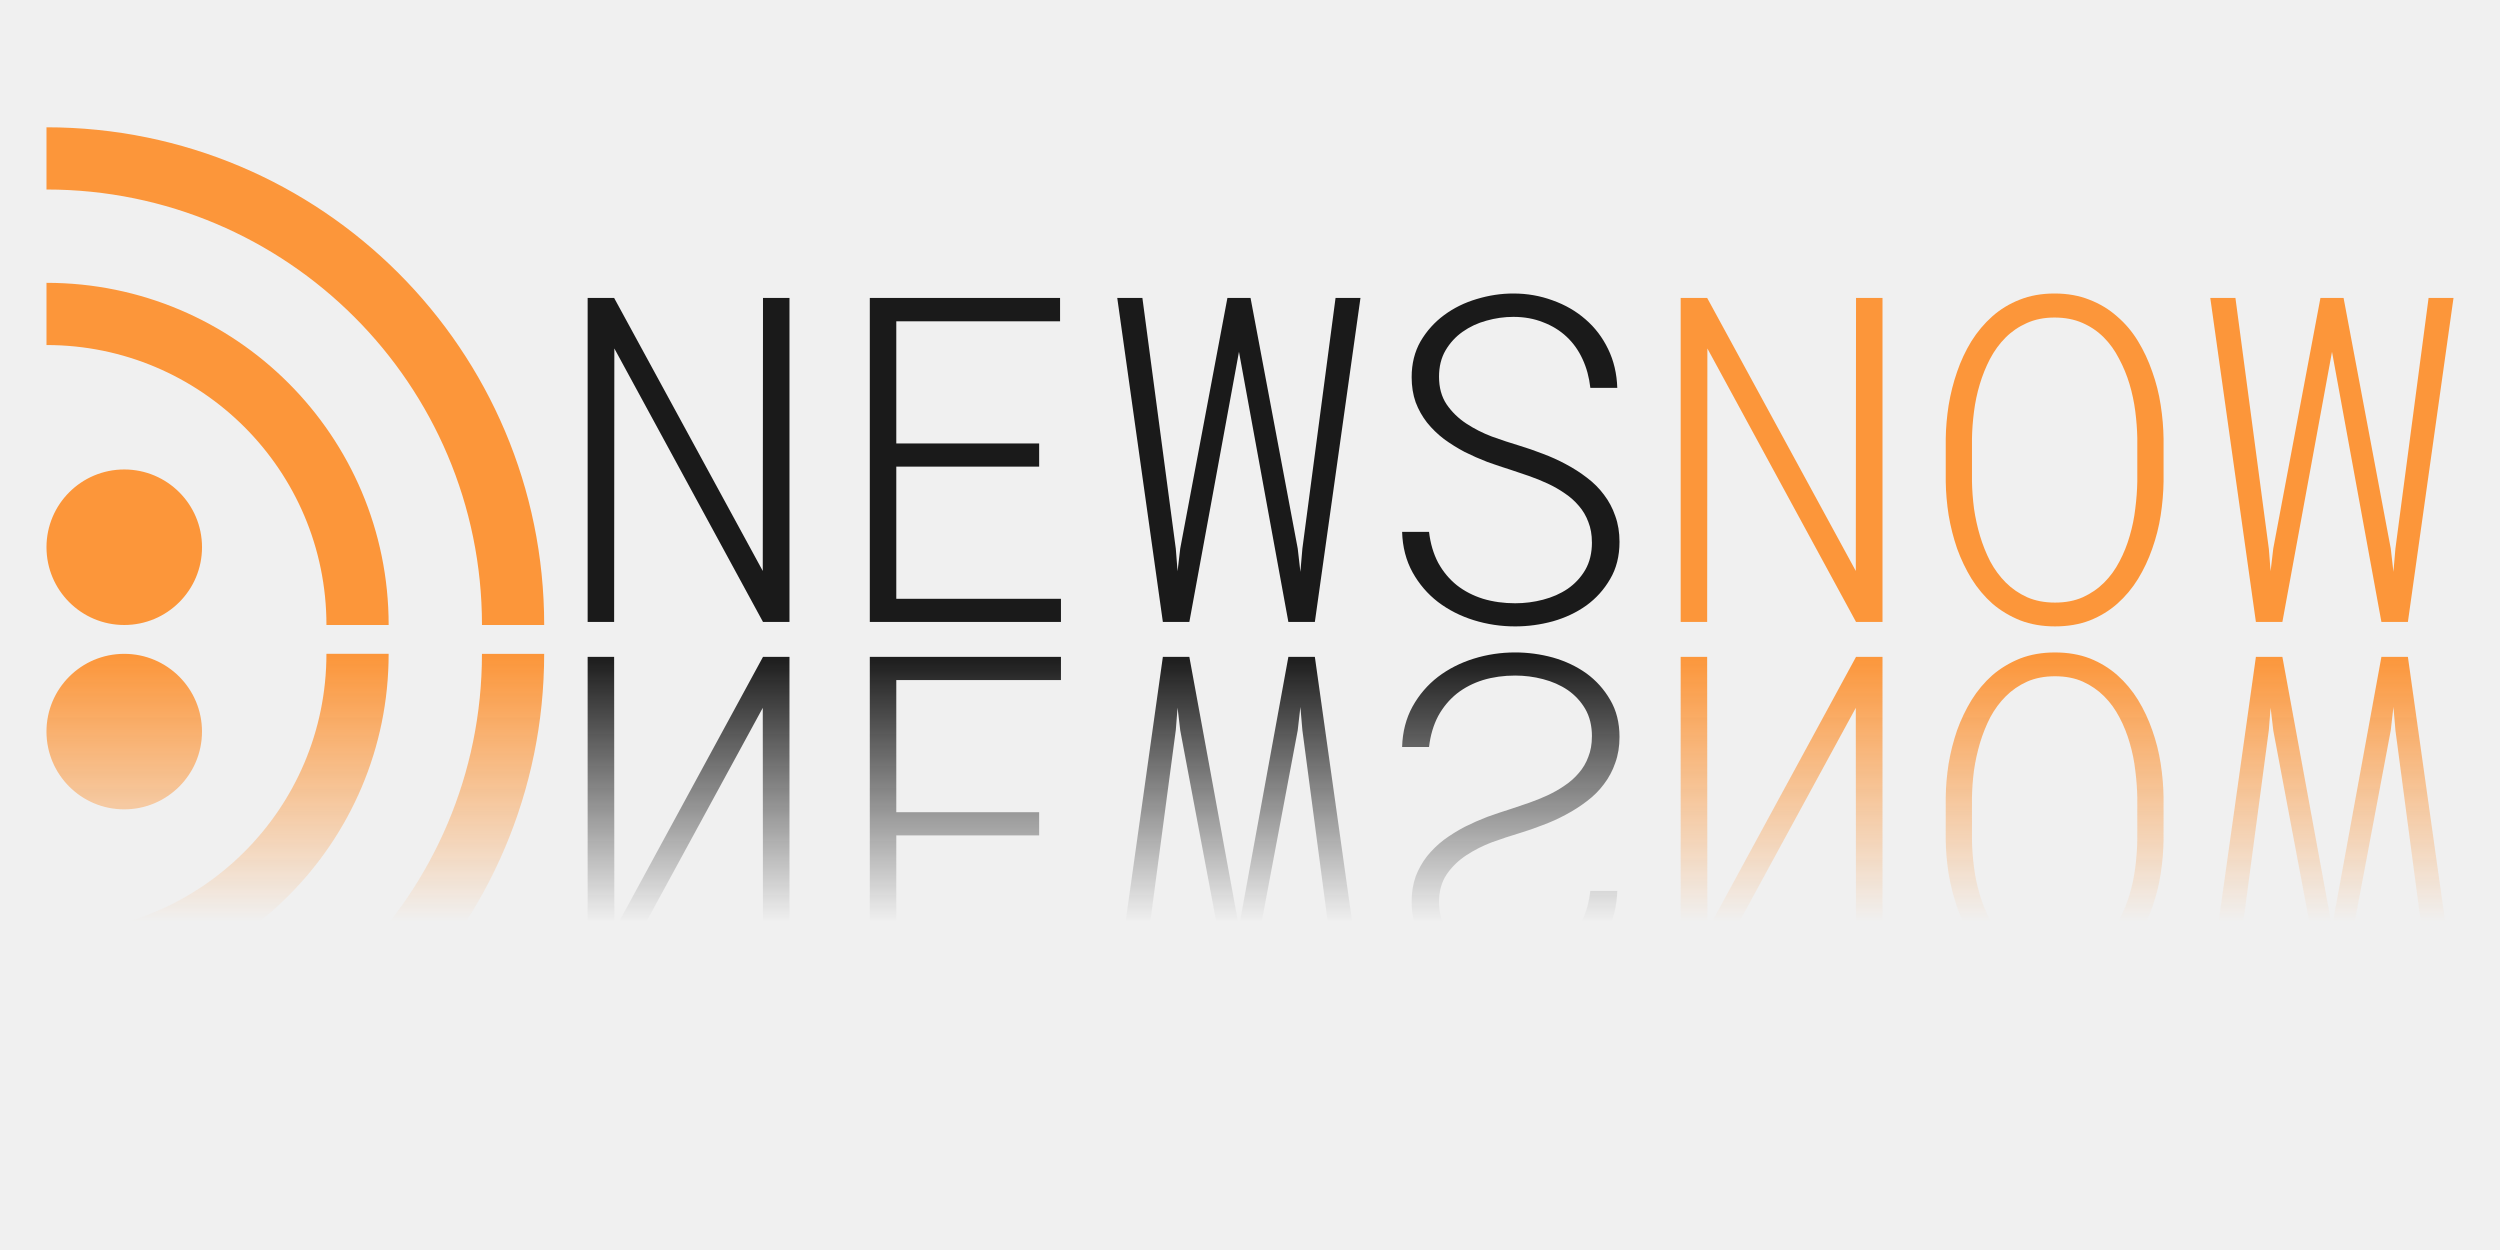
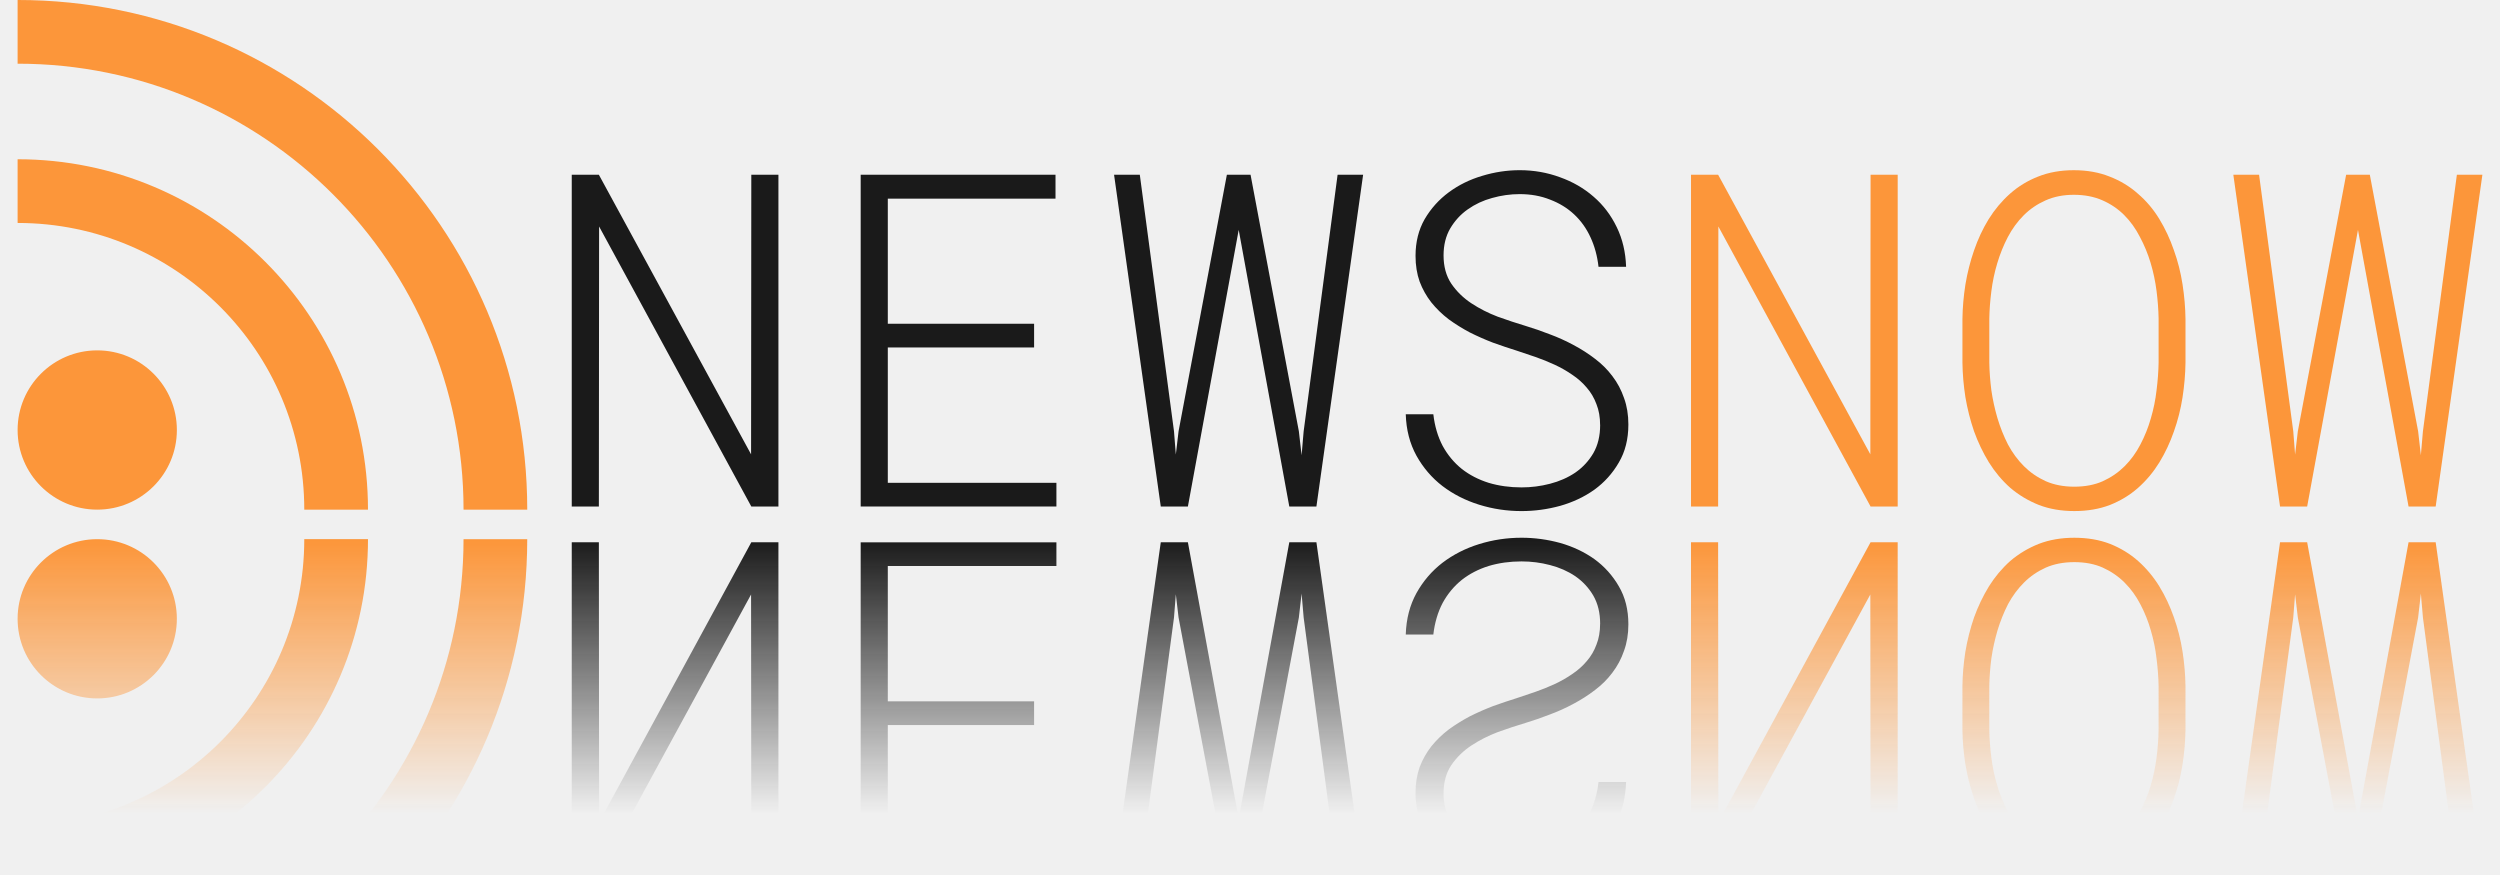
- <svg xmlns="http://www.w3.org/2000/svg" xmlns:xlink="http://www.w3.org/1999/xlink" width="192" height="96" viewBox="0 0 192 96" id="svg2" version="1.1">
+ <svg xmlns="http://www.w3.org/2000/svg" xmlns:xlink="http://www.w3.org/1999/xlink" width="200" height="70" viewBox="0 0 187.5 65.625" id="svg2" version="1.1">
  <defs id="defs4">
    <linearGradient id="linearGradient4268">
      <stop style="stop-color:#191919;stop-opacity:0.992" offset="0" id="stop4270" />
      <stop style="stop-color:#191919;stop-opacity:0" offset="1" id="stop4272" />
    </linearGradient>
    <linearGradient id="linearGradient4259">
      <stop style="stop-color:#fc963a;stop-opacity:1;" offset="0" id="stop4261" />
      <stop style="stop-color:#fc963a;stop-opacity:0;" offset="1" id="stop4263" />
    </linearGradient>
-     <linearGradient id="linear0-5" gradientUnits="userSpaceOnUse" x1="40" y1="17" x2="54" y2="31" gradientTransform="matrix(0.34375,0,0,0.34375,0,0)">
+     <linearGradient id="linear0-5" gradientUnits="userSpaceOnUse" x1="40" y1="17" x2="54" y2="31" gradientTransform="scale(0.34375)">
      <stop offset="0" style="stop-color:rgb(2.353%,2.353%,2.353%);stop-opacity:1;" id="stop4351" />
      <stop offset="1" style="stop-color:rgb(0%,0%,0%);stop-opacity:0;" id="stop4353" />
    </linearGradient>
-     <filter height="100%" width="100%" y="0%" x="0%" filterUnits="objectBoundingBox" id="alpha">
+     <filter height="1" width="1" y="0" x="0" filterUnits="objectBoundingBox" id="alpha">
      <feColorMatrix id="feColorMatrix4141" values="0 0 0 0 1 0 0 0 0 1 0 0 0 0 1 0 0 0 1 0" in="SourceGraphic" type="matrix" />
    </filter>
    <mask id="mask0">
-       <g id="g4144" filter="url(#alpha)">
-         <rect id="rect4146" style="fill:rgb(0%,0%,0%);fill-opacity:0.502;stroke:none;" height="22" width="22" y="0" x="0" />
+       <g id="g4144" style="filter:url(#alpha)">
+         <rect id="rect4146" style="fill:#000000;fill-opacity:0.502;stroke:none" height="22" width="22" y="0" x="0" />
      </g>
    </mask>
    <clipPath id="clip1">
-       <rect id="rect4149" height="22" width="22" />
+       <rect id="rect4149" height="22" width="22" x="0" y="0" />
    </clipPath>
    <g clip-path="url(#clip1)" id="surface6">
-       <path id="path4152" d="M 3.438 1.375 L 13.75 1.375 L 13.75 1.031 L 3.438 1.031 Z M 3.438 1.375 " style=" stroke:none;fill-rule:nonzero;fill:rgb(100%,100%,100%);fill-opacity:1;" />
+       <path id="path4152" d="M 3.438,1.375 H 13.75 V 1.031 H 3.438 Z m 0,0" style="fill:#ffffff;fill-opacity:1;fill-rule:nonzero;stroke:none" />
    </g>
    <mask id="mask1">
-       <g id="g4155" filter="url(#alpha)">
-         <rect id="rect4157" style="fill:rgb(0%,0%,0%);fill-opacity:0.251;stroke:none;" height="22" width="22" y="0" x="0" />
+       <g id="g4155" style="filter:url(#alpha)">
+         <rect id="rect4157" style="fill:#000000;fill-opacity:0.251;stroke:none" height="22" width="22" y="0" x="0" />
      </g>
    </mask>
    <clipPath id="clip2">
-       <rect id="rect4160" height="22" width="22" />
+       <rect id="rect4160" height="22" width="22" x="0" y="0" />
    </clipPath>
    <g clip-path="url(#clip2)" id="surface9">
-       <path id="path4163" d="M 3.438 20.969 L 18.562 20.969 L 18.562 20.625 L 3.438 20.625 Z M 3.438 20.969 " style=" stroke:none;fill-rule:nonzero;fill:rgb(0%,0%,0%);fill-opacity:1;" />
+       <path id="path4163" d="m 3.438,20.969 h 15.125 V 20.625 H 3.438 Z m 0,0" style="fill:#000000;fill-opacity:1;fill-rule:nonzero;stroke:none" />
    </g>
    <mask id="mask2">
-       <g id="g4166" filter="url(#alpha)">
-         <rect id="rect4168" style="fill:rgb(0%,0%,0%);fill-opacity:0.502;stroke:none;" height="22" width="22" y="0" x="0" />
+       <g id="g4166" style="filter:url(#alpha)">
+         <rect id="rect4168" style="fill:#000000;fill-opacity:0.502;stroke:none" height="22" width="22" y="0" x="0" />
      </g>
    </mask>
    <clipPath id="clip3">
-       <rect id="rect4171" height="22" width="22" />
+       <rect id="rect4171" height="22" width="22" x="0" y="0" />
    </clipPath>
    <g clip-path="url(#clip3)" id="surface12">
-       <path id="path4174" d="M 18.562 5.844 L 13.75 1.031 L 13.75 5.844 Z M 18.562 5.844 " style=" stroke:none;fill-rule:evenodd;fill:rgb(100%,100%,100%);fill-opacity:1;" />
+       <path id="path4174" d="M 18.562,5.844 13.75,1.031 v 4.812 z m 0,0" style="fill:#ffffff;fill-opacity:1;fill-rule:evenodd;stroke:none" />
    </g>
    <mask id="mask3">
-       <g id="g4177" filter="url(#alpha)">
-         <rect id="rect4179" style="fill:rgb(0%,0%,0%);fill-opacity:0.102;stroke:none;" height="22" width="22" y="0" x="0" />
+       <g id="g4177" style="filter:url(#alpha)">
+         <rect id="rect4179" style="fill:#000000;fill-opacity:0.102;stroke:none" height="22" width="22" y="0" x="0" />
      </g>
    </mask>
-     <linearGradient gradientTransform="matrix(0.34375,0,0,0.34375,0,0)" y2="31" x2="54" y1="17" x1="40" gradientUnits="userSpaceOnUse" id="linear0">
+     <linearGradient gradientTransform="scale(0.34375)" y2="31" x2="54" y1="17" x1="40" gradientUnits="userSpaceOnUse" id="linear0">
      <stop id="stop4182" style="stop-color:rgb(2.353%,2.353%,2.353%);stop-opacity:1;" offset="0" />
      <stop id="stop4184" style="stop-color:rgb(0%,0%,0%);stop-opacity:0;" offset="1" />
    </linearGradient>
    <clipPath id="clip4">
-       <rect id="rect4187" height="22" width="22" />
+       <rect id="rect4187" height="22" width="22" x="0" y="0" />
    </clipPath>
    <g clip-path="url(#clip4)" id="surface15">
-       <path id="path4190" d="M 13.75 5.844 L 18.562 10.656 L 18.562 5.844 Z M 13.75 5.844 " style=" stroke:none;fill-rule:evenodd;fill:url(#linear0);" />
+       <path id="path4190" d="m 13.75,5.844 4.812,4.812 v -4.812 z m 0,0" style="fill:url(#linear0);fill-rule:evenodd;stroke:none" />
    </g>
    <linearGradient gradientTransform="matrix(0.34375,0,0,0.34375,-16.5,-114.2488)" y2="336.36" x2="0" y1="392.36" x1="0" gradientUnits="userSpaceOnUse" id="linear1">
      <stop id="stop4193" style="stop-color:rgb(100%,100%,100%);stop-opacity:0;" offset="0" />
      <stop id="stop4195" style="stop-color:rgb(100%,100%,100%);stop-opacity:0.2;" offset="1" />
    </linearGradient>
    <mask id="mask4">
-       <g id="g4198" filter="url(#alpha)">
-         <rect id="rect4200" style="fill:rgb(0%,0%,0%);fill-opacity:0.749;stroke:none;" height="22" width="22" y="0" x="0" />
+       <g id="g4198" style="filter:url(#alpha)">
+         <rect id="rect4200" style="fill:#000000;fill-opacity:0.749;stroke:none" height="22" width="22" y="0" x="0" />
      </g>
    </mask>
    <clipPath id="clip5">
-       <rect id="rect4203" height="22" width="22" />
+       <rect id="rect4203" height="22" width="22" x="0" y="0" />
    </clipPath>
    <g clip-path="url(#clip5)" id="surface18">
-       <path id="path4206" d="M 7.578 7.551 L 7.578 8.582 C 11.184 8.582 14.109 11.508 14.109 15.113 L 15.141 15.113 C 15.141 10.938 11.754 7.551 7.578 7.551 M 7.578 9.957 L 7.578 10.988 C 9.855 10.988 11.703 12.836 11.703 15.113 L 12.734 15.113 C 12.734 12.266 10.426 9.957 7.578 9.957 M 8.781 12.707 C 8.113 12.707 7.578 13.246 7.578 13.91 C 7.578 14.578 8.113 15.113 8.781 15.113 C 9.445 15.113 9.984 14.578 9.984 13.91 C 9.984 13.246 9.445 12.707 8.781 12.707 " style=" stroke:none;fill-rule:nonzero;fill:rgb(100%,100%,100%);fill-opacity:1;" />
+       <path id="path4206" d="m 7.578,7.551 v 1.031 c 3.605,0 6.531,2.926 6.531,6.531 h 1.031 c 0,-4.176 -3.387,-7.562 -7.562,-7.562 m 0,2.406 v 1.031 c 2.277,0 4.125,1.848 4.125,4.125 h 1.031 c 0,-2.848 -2.309,-5.156 -5.156,-5.156 m 1.203,2.75 c -0.668,0 -1.203,0.539 -1.203,1.203 0,0.668 0.535,1.203 1.203,1.203 0.664,0 1.203,-0.535 1.203,-1.203 0,-0.664 -0.539,-1.203 -1.203,-1.203" style="fill:#ffffff;fill-opacity:1;fill-rule:nonzero;stroke:none" />
    </g>
-     <linearGradient xlink:href="#linearGradient4259" id="linearGradient4265" x1="93.726" y1="1004.694" x2="93.726" y2="1025.149" gradientUnits="userSpaceOnUse" gradientTransform="translate(0,2)" />
-     <linearGradient xlink:href="#linearGradient4268" id="linearGradient4274" x1="82.962" y1="1004.701" x2="82.962" y2="1025.156" gradientUnits="userSpaceOnUse" gradientTransform="translate(0,2)" />
+     <linearGradient xlink:href="#linearGradient4259" id="linearGradient4265" x1="93.726" y1="1004.694" x2="93.726" y2="1025.149" gradientUnits="userSpaceOnUse" gradientTransform="translate(-2.250001,22.5983)" />
+     <linearGradient xlink:href="#linearGradient4268" id="linearGradient4274" x1="82.962" y1="1004.701" x2="82.962" y2="1025.156" gradientUnits="userSpaceOnUse" gradientTransform="translate(-2.250001,22.5983)" />
  </defs>
-   <g id="layer1" transform="translate(0,-956.3622)">
-     <g transform="matrix(2.38896,0,0,2.38896,-3.596608,-1502.522)" id="layer1-8" style="fill:#f27935">
-       <path id="path4171-5" transform="translate(0,1030.362)" d="m 3,3 0,2 a 14,14 0 0 1 14,14 l 2,0 A 16,16 0 0 0 3,3 Z m 0,5 0,2 a 9,9 0 0 1 9,9 l 2,0 A 11,11 0 0 0 3,8 Z m 2.5,6 A 2.5,2.5 0 0 0 3,16.5 2.5,2.5 0 0 0 5.5,19 2.5,2.5 0 0 0 8,16.5 2.5,2.5 0 0 0 5.5,14 Z" style="fill:#fc963a;fill-opacity:1;stroke-width:0.1;stroke-linecap:round" />
+   <g id="layer1" transform="translate(0,-986.7372)">
+     <g transform="matrix(2.38896,0,0,-2.38896,-3.596608,3511.46)" id="layer1-8-7" style="fill:#f27935" />
+     <g transform="matrix(2.38896,0,0,2.38896,-5.846609,-1481.924)" id="layer1-8" style="fill:#f27935">
+       <path id="path4171-5" transform="translate(0,1030.362)" d="m 3,3 v 2 a 14,14 0 0 1 14,14 h 2 A 16,16 0 0 0 3,3 Z m 0,5 v 2 a 9,9 0 0 1 9,9 h 2 A 11,11 0 0 0 3,8 Z m 2.5,6 A 2.5,2.5 0 0 0 3,16.5 2.5,2.5 0 0 0 5.5,19 2.5,2.5 0 0 0 8,16.5 2.5,2.5 0 0 0 5.5,14 Z" style="fill:#fc963a;fill-opacity:1;stroke-width:0.1;stroke-linecap:round" />
    </g>
-     <path id="path4203" style="font-style:normal;font-variant:normal;font-weight:normal;font-stretch:normal;font-size:medium;line-height:125%;font-family:sans-serif;-inkscape-font-specification:sans-serif;letter-spacing:0px;word-spacing:0px;fill:#191919;fill-opacity:0.992;stroke:none;stroke-width:1px;stroke-linecap:butt;stroke-linejoin:miter;stroke-opacity:1" d="m 60.632,1004.127 -2.034,0 -11.416,-21.003 -0.017,21.003 -2.034,0 0,-24.883 2.034,0 11.416,20.969 0.017,-20.969 2.034,0 0,24.883 z" />
-     <path id="path4205" style="font-style:normal;font-variant:normal;font-weight:normal;font-stretch:normal;font-size:medium;line-height:125%;font-family:sans-serif;-inkscape-font-specification:sans-serif;letter-spacing:0px;word-spacing:0px;fill:#191919;fill-opacity:0.992;stroke:none;stroke-width:1px;stroke-linecap:butt;stroke-linejoin:miter;stroke-opacity:1" d="m 79.807,992.199 -10.972,0 0,10.151 12.646,0 0,1.777 -14.68,0 0,-24.883 14.612,0 0,1.794 -12.578,0 0,9.382 10.972,0 0,1.777 z" />
-     <path id="path4207" style="font-style:normal;font-variant:normal;font-weight:normal;font-stretch:normal;font-size:medium;line-height:125%;font-family:sans-serif;-inkscape-font-specification:sans-serif;letter-spacing:0px;word-spacing:0px;fill:#191919;fill-opacity:0.992;stroke:none;stroke-width:1px;stroke-linecap:butt;stroke-linejoin:miter;stroke-opacity:1" d="m 90.3,998.488 0.137,1.743 0.205,-1.743 3.623,-19.243 1.777,0 3.623,19.243 0.205,1.794 0.154,-1.794 2.546,-19.243 1.914,0 -3.503,24.883 -2.034,0 -3.794,-20.747 -3.811,20.747 -2.034,0 -3.503,-24.883 1.931,0 2.563,19.243 z" />
-     <path id="path4209" style="font-style:normal;font-variant:normal;font-weight:normal;font-stretch:normal;font-size:medium;line-height:125%;font-family:sans-serif;-inkscape-font-specification:sans-serif;letter-spacing:0px;word-spacing:0px;fill:#191919;fill-opacity:0.992;stroke:none;stroke-width:1px;stroke-linecap:butt;stroke-linejoin:miter;stroke-opacity:1" d="m 122.258,998.009 q 0,-0.872 -0.273,-1.555 -0.256,-0.701 -0.735,-1.248 -0.461,-0.547 -1.077,-0.957 -0.615,-0.427 -1.316,-0.752 -0.701,-0.325 -1.436,-0.581 -0.735,-0.256 -1.418,-0.479 -0.872,-0.273 -1.777,-0.598 -0.889,-0.342 -1.743,-0.769 -0.837,-0.444 -1.589,-0.991 -0.735,-0.564 -1.299,-1.265 -0.547,-0.701 -0.872,-1.555 -0.308,-0.872 -0.308,-1.931 0,-1.555 0.684,-2.751 0.701,-1.196 1.812,-2.017 1.111,-0.82 2.495,-1.23 1.401,-0.427 2.82,-0.427 1.589,0 3.025,0.53 1.436,0.513 2.512,1.453 1.094,0.94 1.743,2.29 0.649,1.333 0.701,2.974 l -2.068,0 q -0.137,-1.213 -0.598,-2.205 -0.461,-1.008 -1.23,-1.726 -0.769,-0.718 -1.812,-1.111 -1.025,-0.41 -2.273,-0.41 -1.042,0 -2.068,0.291 -1.008,0.273 -1.829,0.854 -0.803,0.564 -1.316,1.436 -0.496,0.854 -0.496,2.017 0,1.248 0.581,2.119 0.598,0.872 1.504,1.47 0.906,0.598 1.982,1.008 1.094,0.393 2.068,0.684 0.906,0.273 1.829,0.632 0.923,0.342 1.777,0.803 0.872,0.461 1.624,1.042 0.752,0.564 1.299,1.299 0.564,0.735 0.872,1.641 0.325,0.889 0.325,1.982 0,1.641 -0.718,2.854 -0.701,1.213 -1.829,2.034 -1.128,0.803 -2.563,1.213 -1.436,0.393 -2.905,0.393 -1.641,0 -3.179,-0.478 -1.538,-0.479 -2.751,-1.401 -1.196,-0.923 -1.948,-2.273 -0.752,-1.367 -0.803,-3.11 l 2.068,0 q 0.154,1.333 0.701,2.375 0.564,1.025 1.436,1.726 0.872,0.683 2.017,1.042 1.145,0.342 2.461,0.342 1.094,0 2.136,-0.273 1.06,-0.273 1.897,-0.837 0.837,-0.581 1.35,-1.453 0.513,-0.889 0.513,-2.119 z" />
-     <path id="path4211" style="font-style:normal;font-variant:normal;font-weight:300;font-stretch:normal;font-size:35px;line-height:125%;font-family:'Roboto Mono Light for Powerline';-inkscape-font-specification:'Roboto Mono Light for Powerline Light';letter-spacing:0px;word-spacing:0px;fill:#fc963a;fill-opacity:1;stroke:none;stroke-width:1px;stroke-linecap:butt;stroke-linejoin:miter;stroke-opacity:1" d="m 144.577,1004.127 -2.034,0 -11.416,-21.003 -0.017,21.003 -2.034,0 0,-24.883 2.034,0 11.416,20.969 0.017,-20.969 2.034,0 0,24.883 z" />
-     <path id="path4213" style="font-style:normal;font-variant:normal;font-weight:300;font-stretch:normal;font-size:35px;line-height:125%;font-family:'Roboto Mono Light for Powerline';-inkscape-font-specification:'Roboto Mono Light for Powerline Light';letter-spacing:0px;word-spacing:0px;fill:#fc963a;fill-opacity:1;stroke:none;stroke-width:1px;stroke-linecap:butt;stroke-linejoin:miter;stroke-opacity:1" d="m 166.162,993.344 q -0.017,1.265 -0.222,2.598 -0.205,1.316 -0.649,2.563 -0.427,1.23 -1.094,2.324 -0.666,1.077 -1.589,1.897 -0.906,0.803 -2.102,1.282 -1.196,0.461 -2.683,0.461 -1.47,0 -2.666,-0.461 -1.196,-0.479 -2.136,-1.282 -0.923,-0.82 -1.606,-1.914 -0.667,-1.094 -1.111,-2.324 -0.427,-1.248 -0.649,-2.563 -0.205,-1.316 -0.222,-2.581 l 0,-3.281 q 0.017,-1.265 0.222,-2.581 0.222,-1.333 0.649,-2.563 0.427,-1.248 1.094,-2.341 0.684,-1.094 1.606,-1.914 0.923,-0.82 2.102,-1.282 1.196,-0.479 2.683,-0.479 1.487,0 2.683,0.479 1.196,0.461 2.119,1.282 0.94,0.803 1.606,1.897 0.666,1.094 1.094,2.341 0.444,1.23 0.649,2.563 0.205,1.316 0.222,2.598 l 0,3.281 z m -2.017,-3.315 q -0.017,-0.991 -0.154,-2.068 -0.137,-1.077 -0.444,-2.102 -0.308,-1.025 -0.803,-1.948 -0.479,-0.94 -1.179,-1.641 -0.701,-0.701 -1.641,-1.111 -0.94,-0.41 -2.136,-0.41 -1.196,0 -2.136,0.427 -0.923,0.41 -1.624,1.111 -0.701,0.701 -1.196,1.641 -0.479,0.923 -0.786,1.948 -0.308,1.025 -0.444,2.102 -0.137,1.077 -0.154,2.051 l 0,3.315 q 0.017,0.991 0.154,2.068 0.154,1.06 0.461,2.102 0.308,1.025 0.786,1.965 0.496,0.923 1.196,1.624 0.701,0.701 1.641,1.128 0.94,0.41 2.136,0.41 1.213,0 2.136,-0.41 0.94,-0.427 1.641,-1.128 0.701,-0.701 1.179,-1.624 0.496,-0.94 0.786,-1.965 0.308,-1.042 0.427,-2.102 0.137,-1.077 0.154,-2.068 l 0,-3.315 z" />
-     <path id="path4215" style="font-style:normal;font-variant:normal;font-weight:300;font-stretch:normal;font-size:35px;line-height:125%;font-family:'Roboto Mono Light for Powerline';-inkscape-font-specification:'Roboto Mono Light for Powerline Light';letter-spacing:0px;word-spacing:0px;fill:#fc963a;fill-opacity:1;stroke:none;stroke-width:1px;stroke-linecap:butt;stroke-linejoin:miter;stroke-opacity:1" d="m 174.245,998.488 0.137,1.743 0.205,-1.743 3.623,-19.243 1.777,0 3.623,19.243 0.205,1.794 0.154,-1.794 2.546,-19.243 1.914,0 -3.503,24.883 -2.034,0 -3.794,-20.747 -3.811,20.747 -2.034,0 -3.503,-24.883 1.931,0 2.563,19.243 z" />
-     <g transform="matrix(2.38896,0,0,-2.38896,-3.596608,3511.46)" id="layer1-8-7" style="fill:#f27935" />
-     <path id="path4243" style="font-style:normal;font-variant:normal;font-weight:normal;font-stretch:normal;font-size:medium;line-height:125%;font-family:sans-serif;-inkscape-font-specification:sans-serif;letter-spacing:0px;word-spacing:0px;fill:url(#linearGradient4274);fill-opacity:1;stroke:none;stroke-width:1px;stroke-linecap:butt;stroke-linejoin:miter;stroke-opacity:1" d="m 122.258,1012.929 q 0,0.872 -0.273,1.555 -0.256,0.701 -0.735,1.248 -0.461,0.547 -1.077,0.957 -0.615,0.427 -1.316,0.752 -0.701,0.325 -1.436,0.581 -0.735,0.256 -1.418,0.478 -0.872,0.274 -1.777,0.598 -0.889,0.342 -1.743,0.769 -0.837,0.444 -1.589,0.991 -0.735,0.564 -1.299,1.265 -0.547,0.701 -0.872,1.555 -0.308,0.872 -0.308,1.931 0,1.555 0.684,2.752 0.701,1.196 1.812,2.017 1.111,0.82 2.495,1.23 1.401,0.427 2.82,0.427 1.589,0 3.025,-0.53 1.436,-0.513 2.512,-1.453 1.094,-0.94 1.743,-2.29 0.649,-1.333 0.701,-2.974 l -2.068,0 q -0.137,1.213 -0.598,2.205 -0.461,1.008 -1.23,1.726 -0.769,0.718 -1.812,1.111 -1.025,0.41 -2.273,0.41 -1.042,0 -2.068,-0.29 -1.008,-0.273 -1.829,-0.855 -0.803,-0.564 -1.316,-1.435 -0.496,-0.855 -0.496,-2.017 0,-1.248 0.581,-2.119 0.598,-0.872 1.504,-1.47 0.906,-0.598 1.982,-1.008 1.094,-0.393 2.068,-0.684 0.906,-0.273 1.829,-0.632 0.923,-0.342 1.777,-0.803 0.872,-0.462 1.624,-1.042 0.752,-0.564 1.299,-1.299 0.564,-0.735 0.872,-1.641 0.325,-0.889 0.325,-1.982 0,-1.641 -0.718,-2.854 -0.701,-1.213 -1.829,-2.034 -1.128,-0.803 -2.563,-1.213 -1.436,-0.393 -2.905,-0.393 -1.641,0 -3.179,0.478 -1.538,0.478 -2.751,1.401 -1.196,0.923 -1.948,2.273 -0.752,1.367 -0.803,3.11 l 2.068,0 q 0.154,-1.333 0.701,-2.376 0.564,-1.025 1.436,-1.726 0.872,-0.684 2.017,-1.042 1.145,-0.342 2.461,-0.342 1.094,0 2.136,0.274 1.06,0.273 1.897,0.837 0.837,0.581 1.35,1.453 0.513,0.889 0.513,2.119 z m -31.958,-0.478 0.137,-1.743 0.205,1.743 3.623,19.243 1.777,0 3.623,-19.243 0.205,-1.794 0.154,1.794 2.546,19.243 1.914,0 -3.503,-24.883 -2.034,0 -3.794,20.747 -3.811,-20.747 -2.034,0 -3.503,24.883 1.931,0 2.563,-19.243 z m -10.493,6.289 -10.972,0 0,-10.151 12.646,0 0,-1.777 -14.68,0 0,24.883 14.612,0 0,-1.794 -12.578,0 0,-9.382 10.972,0 0,-1.777 z m -19.175,-11.929 -2.034,0 -11.416,21.003 -0.017,-21.003 -2.034,0 0,24.883 2.034,0 11.416,-20.969 0.017,20.969 2.034,0 0,-24.883 z" />
-     <path id="path4249" style="font-style:normal;font-variant:normal;font-weight:300;font-stretch:normal;font-size:35px;line-height:125%;font-family:'Roboto Mono Light for Powerline';-inkscape-font-specification:'Roboto Mono Light for Powerline Light';letter-spacing:0px;word-spacing:0px;fill:url(#linearGradient4265);fill-opacity:1;stroke:none;stroke-width:1px;stroke-linecap:butt;stroke-linejoin:miter;stroke-opacity:1" d="m 174.245,1012.451 0.137,-1.743 0.205,1.743 3.623,19.243 1.777,0 3.623,-19.243 0.205,-1.794 0.154,1.794 2.546,19.243 1.914,0 -3.503,-24.883 -2.034,0 -3.794,20.747 -3.811,-20.747 -2.034,0 -3.503,24.883 1.931,0 2.563,-19.243 z m -8.084,5.144 q -0.017,-1.265 -0.222,-2.598 -0.205,-1.316 -0.649,-2.563 -0.427,-1.23 -1.094,-2.324 -0.666,-1.077 -1.589,-1.897 -0.906,-0.803 -2.102,-1.282 -1.196,-0.461 -2.683,-0.461 -1.47,0 -2.666,0.461 -1.196,0.478 -2.136,1.282 -0.923,0.82 -1.606,1.914 -0.667,1.094 -1.111,2.324 -0.427,1.248 -0.649,2.563 -0.205,1.316 -0.222,2.581 l 0,3.281 q 0.017,1.265 0.222,2.581 0.222,1.333 0.649,2.563 0.427,1.248 1.094,2.341 0.684,1.094 1.606,1.914 0.923,0.82 2.102,1.282 1.196,0.478 2.683,0.478 1.487,0 2.683,-0.478 1.196,-0.462 2.119,-1.282 0.94,-0.803 1.606,-1.897 0.666,-1.094 1.094,-2.341 0.444,-1.23 0.649,-2.563 0.205,-1.316 0.222,-2.598 l 0,-3.281 z m -2.017,3.315 q -0.017,0.991 -0.154,2.068 -0.137,1.077 -0.444,2.102 -0.308,1.025 -0.803,1.948 -0.479,0.94 -1.179,1.641 -0.701,0.701 -1.641,1.111 -0.94,0.41 -2.136,0.41 -1.196,0 -2.136,-0.427 -0.923,-0.41 -1.624,-1.111 -0.701,-0.701 -1.196,-1.641 -0.479,-0.923 -0.786,-1.948 -0.308,-1.025 -0.444,-2.102 -0.137,-1.077 -0.154,-2.051 l 0,-3.315 q 0.017,-0.991 0.154,-2.068 0.154,-1.06 0.461,-2.102 0.308,-1.025 0.786,-1.965 0.496,-0.923 1.196,-1.623 0.701,-0.701 1.641,-1.128 0.94,-0.41 2.136,-0.41 1.213,0 2.136,0.41 0.94,0.427 1.641,1.128 0.701,0.701 1.179,1.623 0.496,0.94 0.786,1.965 0.308,1.042 0.427,2.102 0.137,1.077 0.154,2.068 l 0,3.315 z m -19.568,-14.099 -2.034,0 -11.416,21.003 -0.017,-21.003 -2.034,0 0,24.883 2.034,0 11.416,-20.969 0.017,20.969 2.034,0 0,-24.883 z m -141.007,37.989 0,-4.778 a 33.445,33.445 0 0 0 33.445,-33.445 l 4.778,0 a 38.223,38.223 0 0 1 -38.223,38.223 z m 0,-11.945 0,-4.778 a 21.501,21.501 0 0 0 21.501,-21.501 l 4.778,0 a 26.279,26.279 0 0 1 -26.279,26.279 z m 5.972,-14.334 a 5.972,5.972 0 0 1 -5.972,-5.972 5.972,5.972 0 0 1 5.972,-5.972 5.972,5.972 0 0 1 5.972,5.972 5.972,5.972 0 0 1 -5.972,5.972 z" />
+     <path id="path4203" style="font-style:normal;font-variant:normal;font-weight:normal;font-stretch:normal;font-size:medium;line-height:125%;font-family:sans-serif;-inkscape-font-specification:sans-serif;letter-spacing:0px;word-spacing:0px;fill:#191919;fill-opacity:0.992;stroke:none;stroke-width:1px;stroke-linecap:butt;stroke-linejoin:miter;stroke-opacity:1" d="m 58.382,1024.726 h -2.034 l -11.416,-21.003 -0.017,21.003 h -2.034 v -24.883 h 2.034 l 11.416,20.969 0.017,-20.969 h 2.034 z" />
+     <path id="path4205" style="font-style:normal;font-variant:normal;font-weight:normal;font-stretch:normal;font-size:medium;line-height:125%;font-family:sans-serif;-inkscape-font-specification:sans-serif;letter-spacing:0px;word-spacing:0px;fill:#191919;fill-opacity:0.992;stroke:none;stroke-width:1px;stroke-linecap:butt;stroke-linejoin:miter;stroke-opacity:1" d="m 77.557,1012.797 h -10.972 v 10.151 h 12.646 v 1.777 H 64.551 v -24.883 h 14.612 v 1.794 H 66.585 v 9.382 h 10.972 z" />
+     <path id="path4207" style="font-style:normal;font-variant:normal;font-weight:normal;font-stretch:normal;font-size:medium;line-height:125%;font-family:sans-serif;-inkscape-font-specification:sans-serif;letter-spacing:0px;word-spacing:0px;fill:#191919;fill-opacity:0.992;stroke:none;stroke-width:1px;stroke-linecap:butt;stroke-linejoin:miter;stroke-opacity:1" d="m 88.05,1019.086 0.137,1.743 0.205,-1.743 3.623,-19.243 h 1.777 l 3.623,19.243 0.205,1.794 0.154,-1.794 2.546,-19.243 h 1.914 l -3.503,24.883 h -2.034 l -3.794,-20.747 -3.811,20.747 h -2.034 l -3.503,-24.883 h 1.931 z" />
+     <path id="path4209" style="font-style:normal;font-variant:normal;font-weight:normal;font-stretch:normal;font-size:medium;line-height:125%;font-family:sans-serif;-inkscape-font-specification:sans-serif;letter-spacing:0px;word-spacing:0px;fill:#191919;fill-opacity:0.992;stroke:none;stroke-width:1px;stroke-linecap:butt;stroke-linejoin:miter;stroke-opacity:1" d="m 120.008,1018.607 q 0,-0.872 -0.273,-1.555 -0.256,-0.701 -0.735,-1.248 -0.461,-0.547 -1.077,-0.957 -0.615,-0.427 -1.316,-0.752 -0.701,-0.325 -1.436,-0.581 -0.735,-0.256 -1.418,-0.478 -0.872,-0.273 -1.777,-0.598 -0.889,-0.342 -1.743,-0.769 -0.837,-0.444 -1.589,-0.991 -0.735,-0.564 -1.299,-1.265 -0.547,-0.701 -0.872,-1.555 -0.308,-0.872 -0.308,-1.931 0,-1.555 0.684,-2.752 0.701,-1.196 1.812,-2.017 1.111,-0.82 2.495,-1.23 1.401,-0.427 2.82,-0.427 1.589,0 3.025,0.53 1.436,0.513 2.512,1.453 1.094,0.94 1.743,2.29 0.649,1.333 0.701,2.974 h -2.068 q -0.137,-1.213 -0.598,-2.205 -0.461,-1.008 -1.23,-1.726 -0.769,-0.718 -1.812,-1.111 -1.025,-0.41 -2.273,-0.41 -1.042,0 -2.068,0.29 -1.008,0.274 -1.829,0.855 -0.803,0.564 -1.316,1.436 -0.496,0.855 -0.496,2.017 0,1.248 0.581,2.119 0.598,0.872 1.504,1.47 0.906,0.598 1.982,1.008 1.094,0.393 2.068,0.684 0.906,0.274 1.829,0.632 0.923,0.342 1.777,0.803 0.872,0.461 1.624,1.042 0.752,0.564 1.299,1.299 0.564,0.735 0.872,1.641 0.325,0.889 0.325,1.982 0,1.641 -0.718,2.854 -0.701,1.213 -1.829,2.034 -1.128,0.803 -2.563,1.213 -1.436,0.393 -2.905,0.393 -1.641,0 -3.179,-0.478 -1.538,-0.479 -2.751,-1.401 -1.196,-0.923 -1.948,-2.273 -0.752,-1.367 -0.803,-3.11 h 2.068 q 0.154,1.333 0.701,2.376 0.564,1.025 1.436,1.726 0.872,0.683 2.017,1.042 1.145,0.342 2.461,0.342 1.094,0 2.136,-0.273 1.06,-0.273 1.897,-0.837 0.837,-0.581 1.35,-1.453 0.513,-0.889 0.513,-2.119 z" />
+     <path id="path4211" style="font-style:normal;font-variant:normal;font-weight:300;font-stretch:normal;font-size:35px;line-height:125%;font-family:'Roboto Mono Light for Powerline';-inkscape-font-specification:'Roboto Mono Light for Powerline Light';letter-spacing:0px;word-spacing:0px;fill:#fc963a;fill-opacity:1;stroke:none;stroke-width:1px;stroke-linecap:butt;stroke-linejoin:miter;stroke-opacity:1" d="m 142.327,1024.726 h -2.034 l -11.416,-21.003 -0.017,21.003 h -2.034 v -24.883 h 2.034 l 11.416,20.969 0.017,-20.969 h 2.034 z" />
+     <path id="path4213" style="font-style:normal;font-variant:normal;font-weight:300;font-stretch:normal;font-size:35px;line-height:125%;font-family:'Roboto Mono Light for Powerline';-inkscape-font-specification:'Roboto Mono Light for Powerline Light';letter-spacing:0px;word-spacing:0px;fill:#fc963a;fill-opacity:1;stroke:none;stroke-width:1px;stroke-linecap:butt;stroke-linejoin:miter;stroke-opacity:1" d="m 163.912,1013.942 q -0.017,1.265 -0.222,2.598 -0.205,1.316 -0.649,2.563 -0.427,1.23 -1.094,2.324 -0.666,1.077 -1.589,1.897 -0.906,0.803 -2.102,1.282 -1.196,0.461 -2.683,0.461 -1.47,0 -2.666,-0.461 -1.196,-0.479 -2.136,-1.282 -0.923,-0.82 -1.606,-1.914 -0.667,-1.094 -1.111,-2.324 -0.427,-1.248 -0.649,-2.563 -0.205,-1.316 -0.222,-2.581 v -3.281 q 0.017,-1.265 0.222,-2.58 0.222,-1.333 0.649,-2.563 0.427,-1.248 1.094,-2.341 0.684,-1.094 1.606,-1.914 0.923,-0.82 2.102,-1.282 1.196,-0.479 2.683,-0.479 1.487,0 2.683,0.479 1.196,0.461 2.119,1.282 0.94,0.803 1.606,1.897 0.666,1.094 1.094,2.341 0.444,1.23 0.649,2.563 0.205,1.316 0.222,2.598 z m -2.017,-3.315 q -0.017,-0.991 -0.154,-2.068 -0.137,-1.077 -0.444,-2.102 -0.308,-1.025 -0.803,-1.948 -0.479,-0.94 -1.179,-1.641 -0.701,-0.701 -1.641,-1.111 -0.94,-0.41 -2.136,-0.41 -1.196,0 -2.136,0.427 -0.923,0.41 -1.624,1.111 -0.701,0.701 -1.196,1.641 -0.479,0.923 -0.786,1.948 -0.308,1.025 -0.444,2.102 -0.137,1.077 -0.154,2.051 v 3.315 q 0.017,0.991 0.154,2.068 0.154,1.06 0.461,2.102 0.308,1.025 0.786,1.965 0.496,0.923 1.196,1.624 0.701,0.701 1.641,1.128 0.94,0.41 2.136,0.41 1.213,0 2.136,-0.41 0.94,-0.427 1.641,-1.128 0.701,-0.701 1.179,-1.624 0.496,-0.94 0.786,-1.965 0.308,-1.042 0.427,-2.102 0.137,-1.077 0.154,-2.068 z" />
+     <path id="path4215" style="font-style:normal;font-variant:normal;font-weight:300;font-stretch:normal;font-size:35px;line-height:125%;font-family:'Roboto Mono Light for Powerline';-inkscape-font-specification:'Roboto Mono Light for Powerline Light';letter-spacing:0px;word-spacing:0px;fill:#fc963a;fill-opacity:1;stroke:none;stroke-width:1px;stroke-linecap:butt;stroke-linejoin:miter;stroke-opacity:1" d="m 171.995,1019.086 0.137,1.743 0.205,-1.743 3.623,-19.243 h 1.777 l 3.623,19.243 0.205,1.794 0.154,-1.794 2.546,-19.243 h 1.914 l -3.503,24.883 h -2.034 l -3.794,-20.747 -3.811,20.747 h -2.034 l -3.503,-24.883 h 1.931 z" />
+     <path id="path4243" style="font-style:normal;font-variant:normal;font-weight:normal;font-stretch:normal;font-size:medium;line-height:125%;font-family:sans-serif;-inkscape-font-specification:sans-serif;letter-spacing:0px;word-spacing:0px;fill:url(#linearGradient4274);fill-opacity:1;stroke:none;stroke-width:1px;stroke-linecap:butt;stroke-linejoin:miter;stroke-opacity:1" d="m 120.008,1033.527 q 0,0.872 -0.273,1.555 -0.256,0.701 -0.735,1.248 -0.461,0.547 -1.077,0.957 -0.615,0.427 -1.316,0.752 -0.701,0.325 -1.436,0.581 -0.735,0.256 -1.418,0.478 -0.872,0.274 -1.777,0.598 -0.889,0.342 -1.743,0.769 -0.837,0.444 -1.589,0.991 -0.735,0.564 -1.299,1.265 -0.547,0.701 -0.872,1.555 -0.308,0.872 -0.308,1.931 0,1.555 0.684,2.752 0.701,1.196 1.812,2.017 1.111,0.82 2.495,1.23 1.401,0.427 2.82,0.427 1.589,0 3.025,-0.53 1.436,-0.513 2.512,-1.453 1.094,-0.94 1.743,-2.29 0.649,-1.333 0.701,-2.974 h -2.068 q -0.137,1.213 -0.598,2.205 -0.461,1.008 -1.23,1.726 -0.769,0.718 -1.812,1.111 -1.025,0.41 -2.273,0.41 -1.042,0 -2.068,-0.29 -1.008,-0.273 -1.829,-0.855 -0.803,-0.564 -1.316,-1.435 -0.496,-0.855 -0.496,-2.017 0,-1.248 0.581,-2.119 0.598,-0.872 1.504,-1.47 0.906,-0.598 1.982,-1.008 1.094,-0.393 2.068,-0.684 0.906,-0.273 1.829,-0.632 0.923,-0.342 1.777,-0.803 0.872,-0.462 1.624,-1.042 0.752,-0.564 1.299,-1.299 0.564,-0.735 0.872,-1.641 0.325,-0.889 0.325,-1.982 0,-1.641 -0.718,-2.854 -0.701,-1.213 -1.829,-2.034 -1.128,-0.803 -2.563,-1.213 -1.436,-0.393 -2.905,-0.393 -1.641,0 -3.179,0.478 -1.538,0.478 -2.751,1.401 -1.196,0.923 -1.948,2.273 -0.752,1.367 -0.803,3.11 h 2.068 q 0.154,-1.333 0.701,-2.376 0.564,-1.025 1.436,-1.726 0.872,-0.684 2.017,-1.042 1.145,-0.342 2.461,-0.342 1.094,0 2.136,0.274 1.06,0.273 1.897,0.837 0.837,0.581 1.35,1.453 0.513,0.889 0.513,2.119 z m -31.958,-0.478 0.137,-1.743 0.205,1.743 3.623,19.243 h 1.777 l 3.623,-19.243 0.205,-1.794 0.154,1.794 2.546,19.243 h 1.914 l -3.503,-24.883 h -2.034 l -3.794,20.747 -3.811,-20.747 h -2.034 l -3.503,24.883 h 1.931 z m -10.493,6.289 h -10.972 v -10.151 h 12.646 v -1.777 H 64.551 v 24.883 h 14.612 v -1.794 H 66.585 v -9.382 h 10.972 z m -19.175,-11.929 h -2.034 l -11.416,21.003 -0.017,-21.003 h -2.034 v 24.883 h 2.034 l 11.416,-20.969 0.017,20.969 h 2.034 z" />
+     <path id="path4249" style="font-style:normal;font-variant:normal;font-weight:300;font-stretch:normal;font-size:35px;line-height:125%;font-family:'Roboto Mono Light for Powerline';-inkscape-font-specification:'Roboto Mono Light for Powerline Light';letter-spacing:0px;word-spacing:0px;fill:url(#linearGradient4265);fill-opacity:1;stroke:none;stroke-width:1px;stroke-linecap:butt;stroke-linejoin:miter;stroke-opacity:1" d="m 171.995,1033.049 0.137,-1.743 0.205,1.743 3.623,19.243 h 1.777 l 3.623,-19.243 0.205,-1.794 0.154,1.794 2.546,19.243 h 1.914 l -3.503,-24.883 h -2.034 l -3.794,20.747 -3.811,-20.747 h -2.034 l -3.503,24.883 h 1.931 z m -8.084,5.144 q -0.017,-1.265 -0.222,-2.598 -0.205,-1.316 -0.649,-2.563 -0.427,-1.23 -1.094,-2.324 -0.666,-1.077 -1.589,-1.897 -0.906,-0.803 -2.102,-1.282 -1.196,-0.461 -2.683,-0.461 -1.47,0 -2.666,0.461 -1.196,0.478 -2.136,1.282 -0.923,0.82 -1.606,1.914 -0.667,1.094 -1.111,2.324 -0.427,1.248 -0.649,2.563 -0.205,1.316 -0.222,2.581 v 3.281 q 0.017,1.265 0.222,2.581 0.222,1.333 0.649,2.563 0.427,1.248 1.094,2.341 0.684,1.094 1.606,1.914 0.923,0.82 2.102,1.282 1.196,0.478 2.683,0.478 1.487,0 2.683,-0.478 1.196,-0.462 2.119,-1.282 0.94,-0.803 1.606,-1.897 0.666,-1.094 1.094,-2.341 0.444,-1.23 0.649,-2.563 0.205,-1.316 0.222,-2.598 z m -2.017,3.315 q -0.017,0.991 -0.154,2.068 -0.137,1.077 -0.444,2.102 -0.308,1.025 -0.803,1.948 -0.479,0.94 -1.179,1.641 -0.701,0.701 -1.641,1.111 -0.94,0.41 -2.136,0.41 -1.196,0 -2.136,-0.427 -0.923,-0.41 -1.624,-1.111 -0.701,-0.701 -1.196,-1.641 -0.479,-0.923 -0.786,-1.948 -0.308,-1.025 -0.444,-2.102 -0.137,-1.077 -0.154,-2.051 v -3.315 q 0.017,-0.991 0.154,-2.068 0.154,-1.06 0.461,-2.102 0.308,-1.025 0.786,-1.965 0.496,-0.923 1.196,-1.623 0.701,-0.701 1.641,-1.128 0.94,-0.41 2.136,-0.41 1.213,0 2.136,0.41 0.94,0.427 1.641,1.128 0.701,0.701 1.179,1.623 0.496,0.94 0.786,1.965 0.308,1.042 0.427,2.102 0.137,1.077 0.154,2.068 z m -19.568,-14.099 h -2.034 l -11.416,21.003 -0.017,-21.003 h -2.034 v 24.883 h 2.034 l 11.416,-20.969 0.017,20.969 h 2.034 z M 1.32,1065.398 v -4.778 a 33.445,33.445 0 0 0 33.445,-33.445 h 4.778 a 38.223,38.223 0 0 1 -38.223,38.223 z m 0,-11.945 v -4.778 a 21.501,21.501 0 0 0 21.501,-21.501 h 4.778 A 26.279,26.279 0 0 1 1.32,1053.453 Z m 5.972,-14.334 a 5.972,5.972 0 0 1 -5.972,-5.972 5.972,5.972 0 0 1 5.972,-5.972 5.972,5.972 0 0 1 5.972,5.972 5.972,5.972 0 0 1 -5.972,5.972 z" />
  </g>
</svg>
